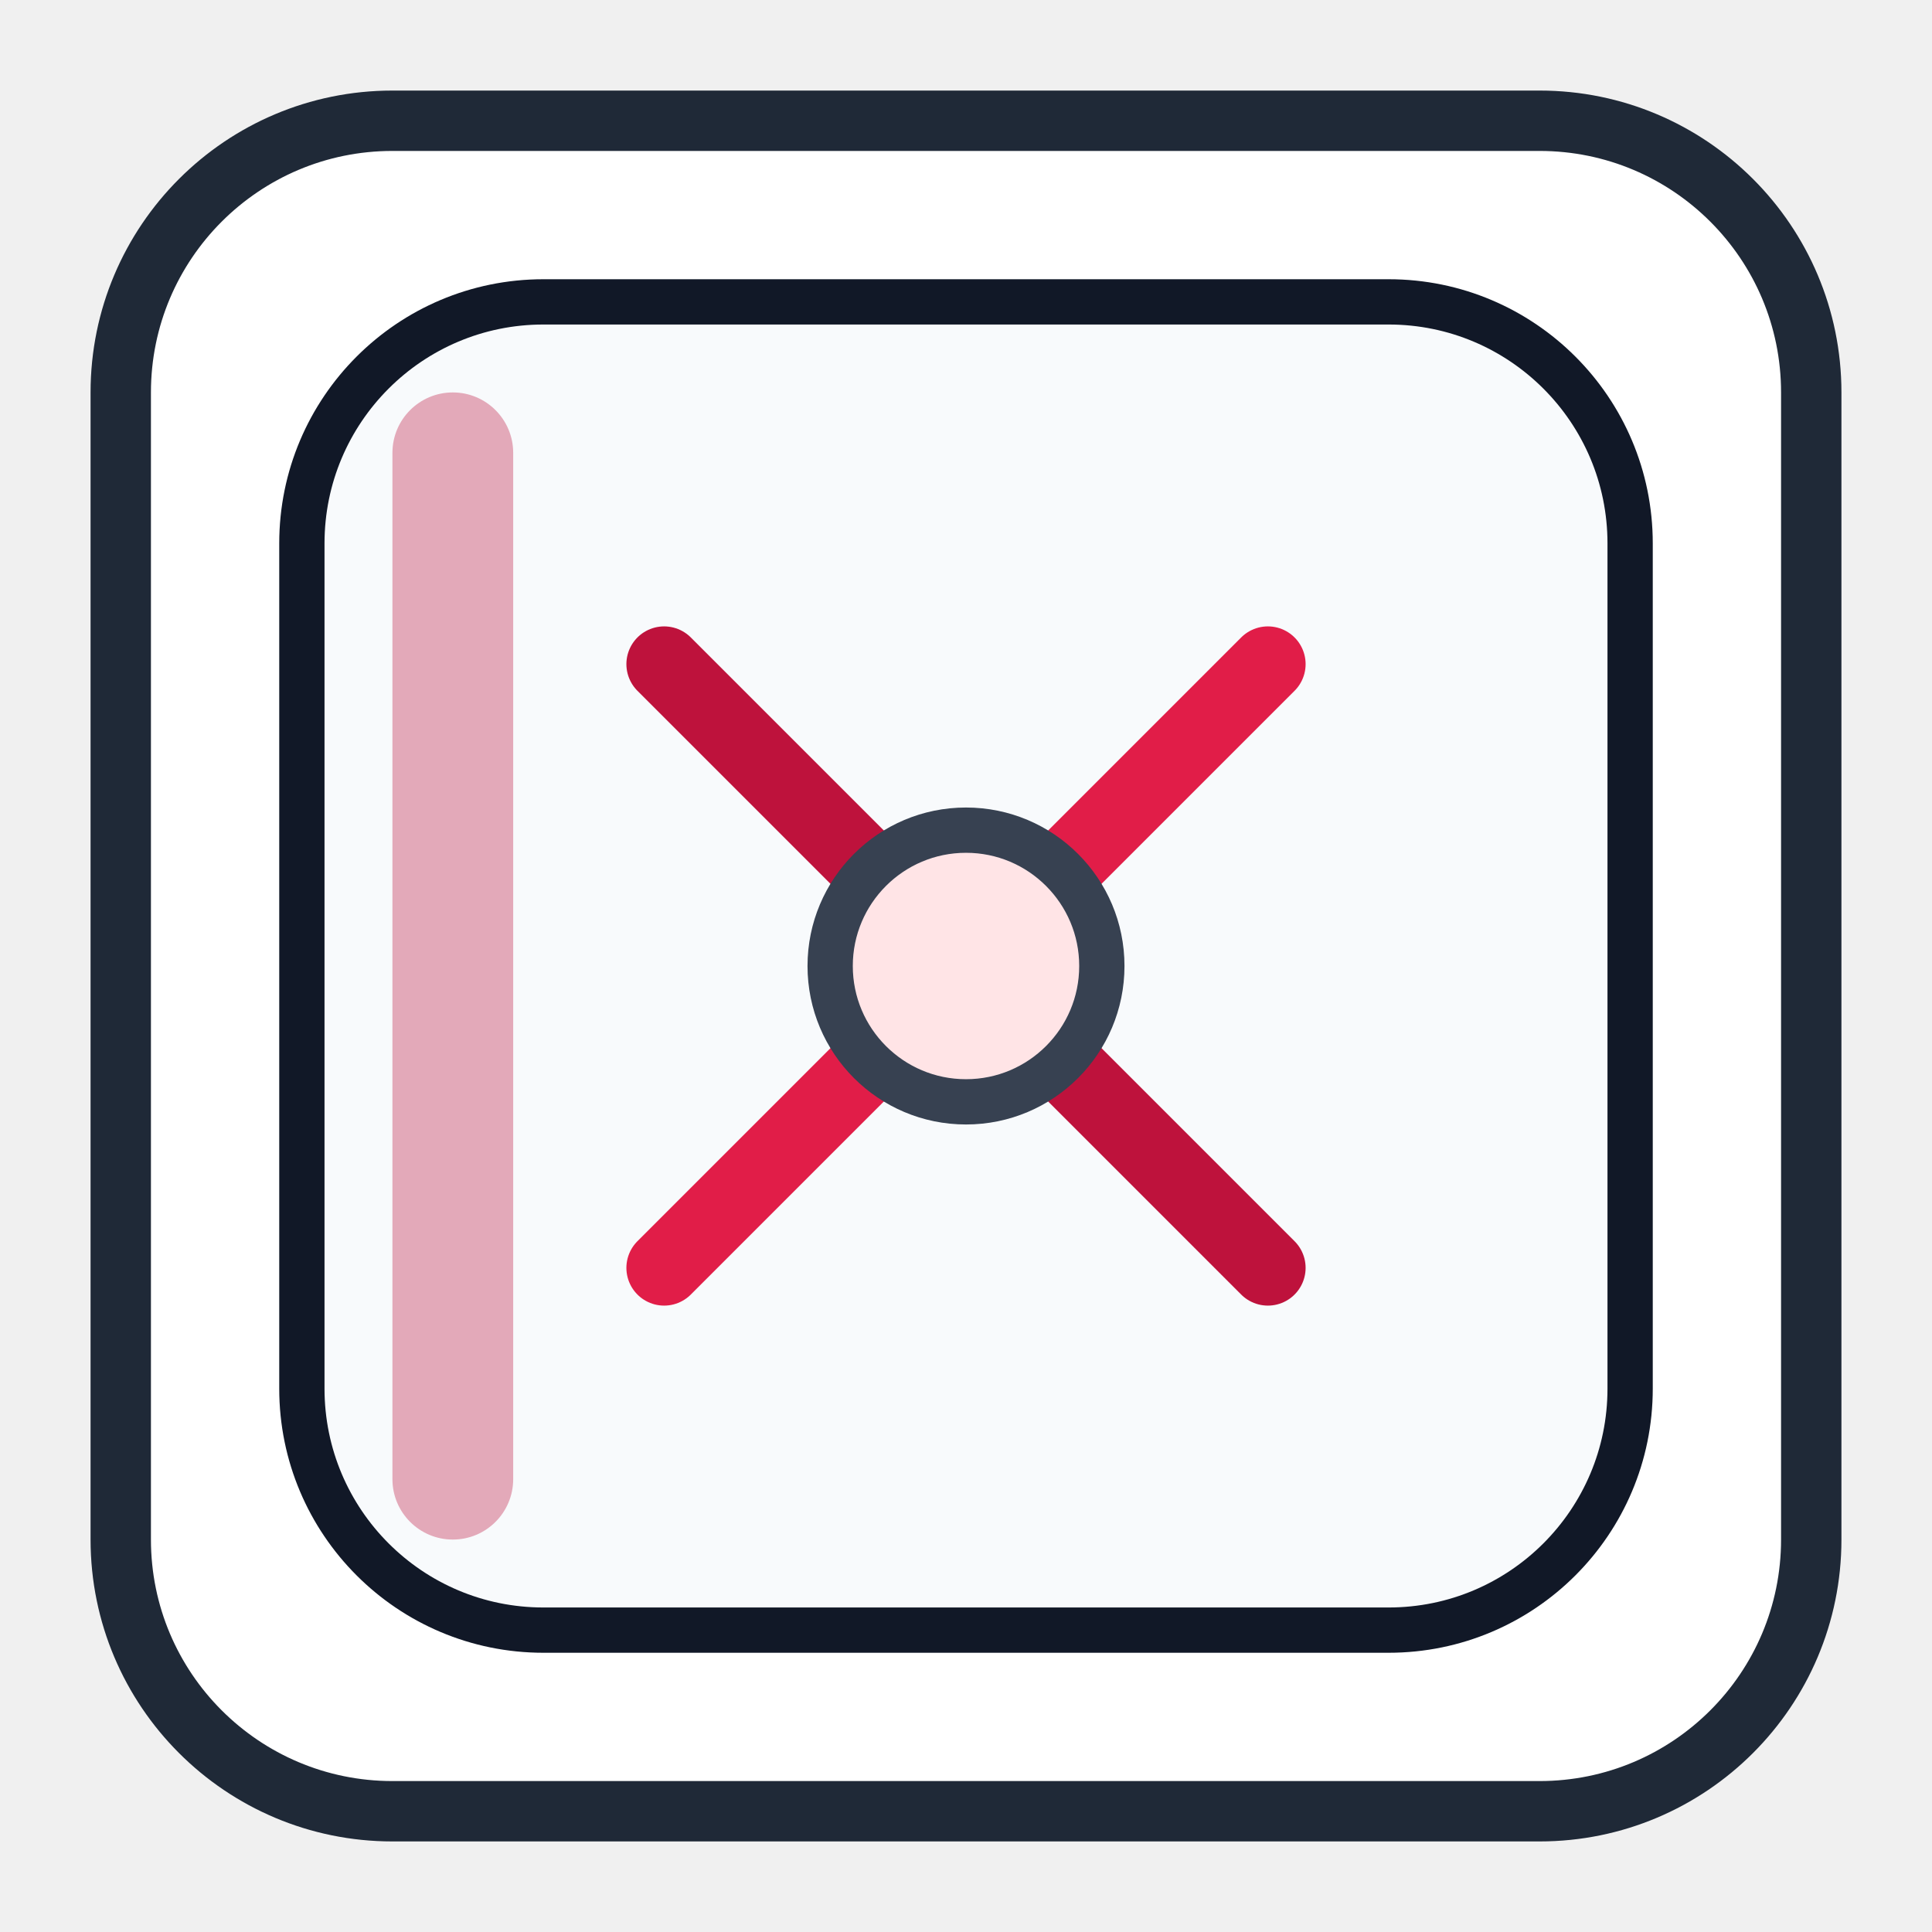
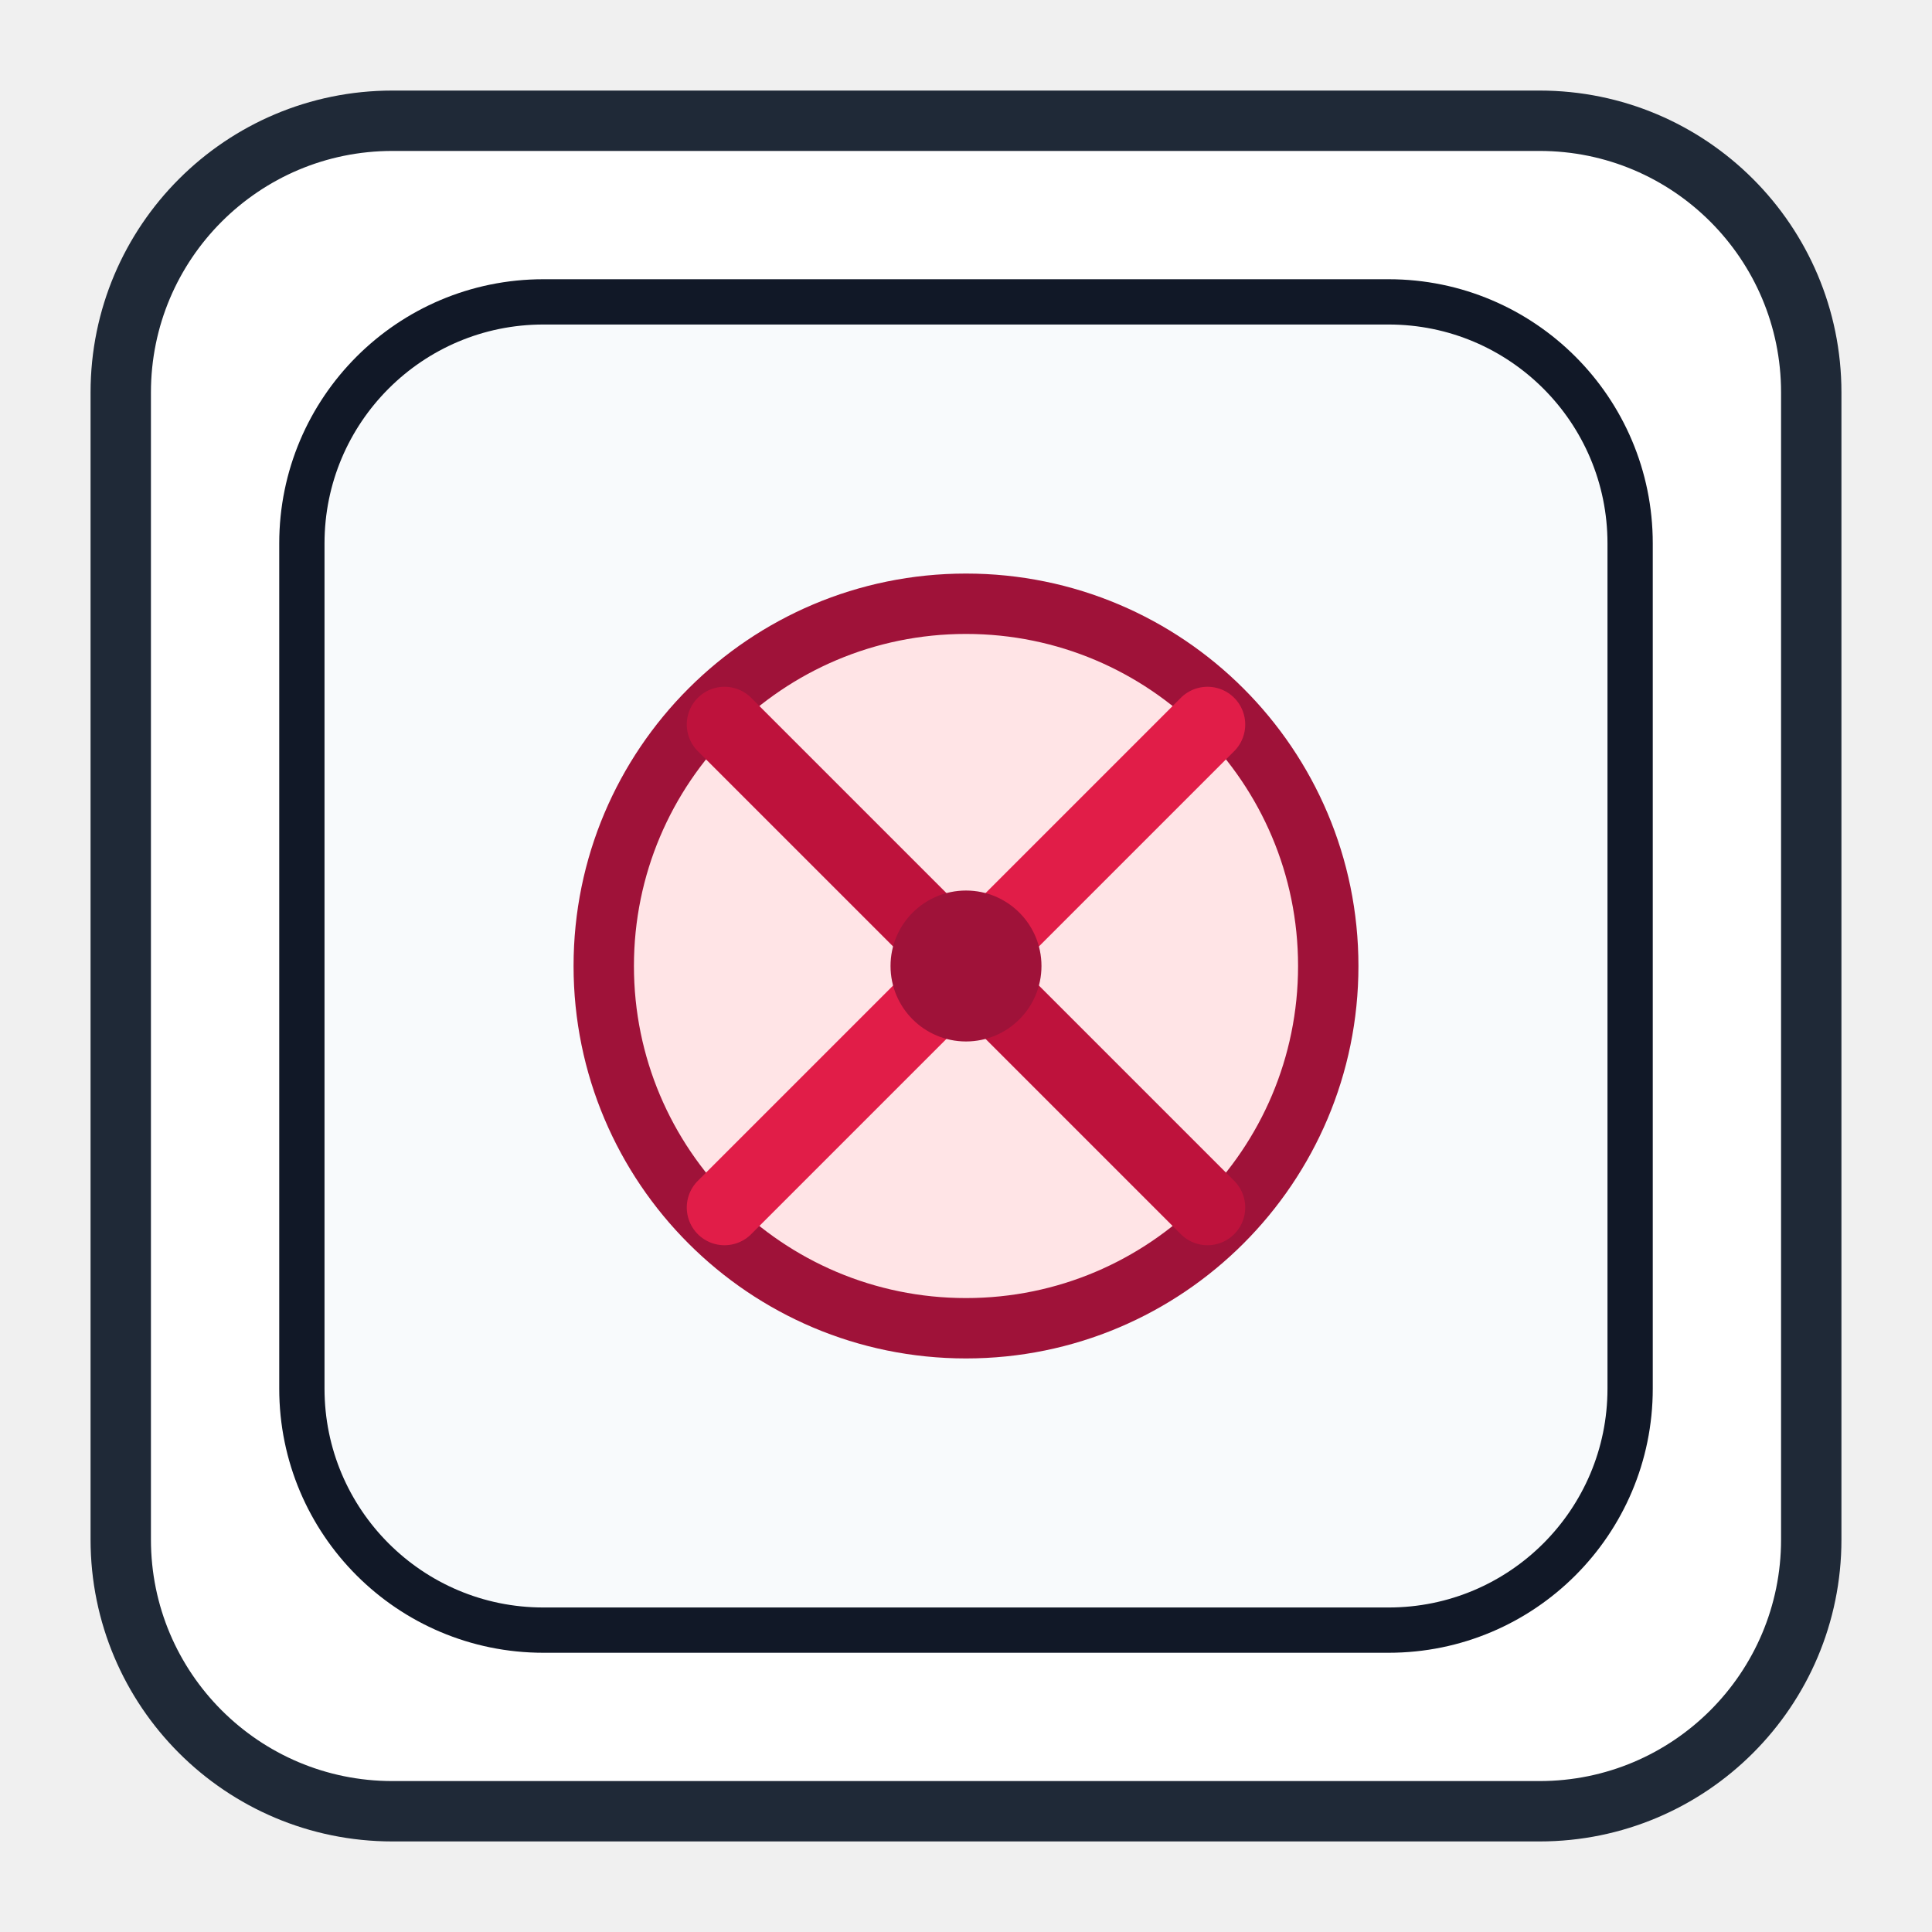
<svg xmlns="http://www.w3.org/2000/svg" width="128" height="128" viewBox="0 0 128 128">
  <rect x="8" y="8" width="112" height="112" rx="18" fill="#FFFFFF" stroke="#1F2937" stroke-width="4" />
  <rect x="20" y="20" width="88" height="88" rx="16" fill="#F8FAFC" stroke="#111827" stroke-width="3" />
-   <rect x="26" y="26" width="8" height="76" rx="4" fill="#BE123C" fill-opacity="0.35" />
-   <path d="M44 44 L84 84" stroke="#BE123C" stroke-width="5" stroke-linecap="round" />
-   <path d="M84 44 L44 84" stroke="#E11D48" stroke-width="5" stroke-linecap="round" />
-   <circle cx="64" cy="64" r="9" fill="#FFE4E6" stroke="#374151" stroke-width="3" />
+   <circle cx="64" cy="64" r="24" fill="#FFE4E6" stroke="#9F1239" stroke-width="4" />
+   <path d="M48 48 L80 80" stroke="#BE123C" stroke-width="5" stroke-linecap="round" />
+   <path d="M80 48 L48 80" stroke="#E11D48" stroke-width="5" stroke-linecap="round" />
+   <circle cx="64" cy="64" r="5" fill="#9F1239" />
</svg>
